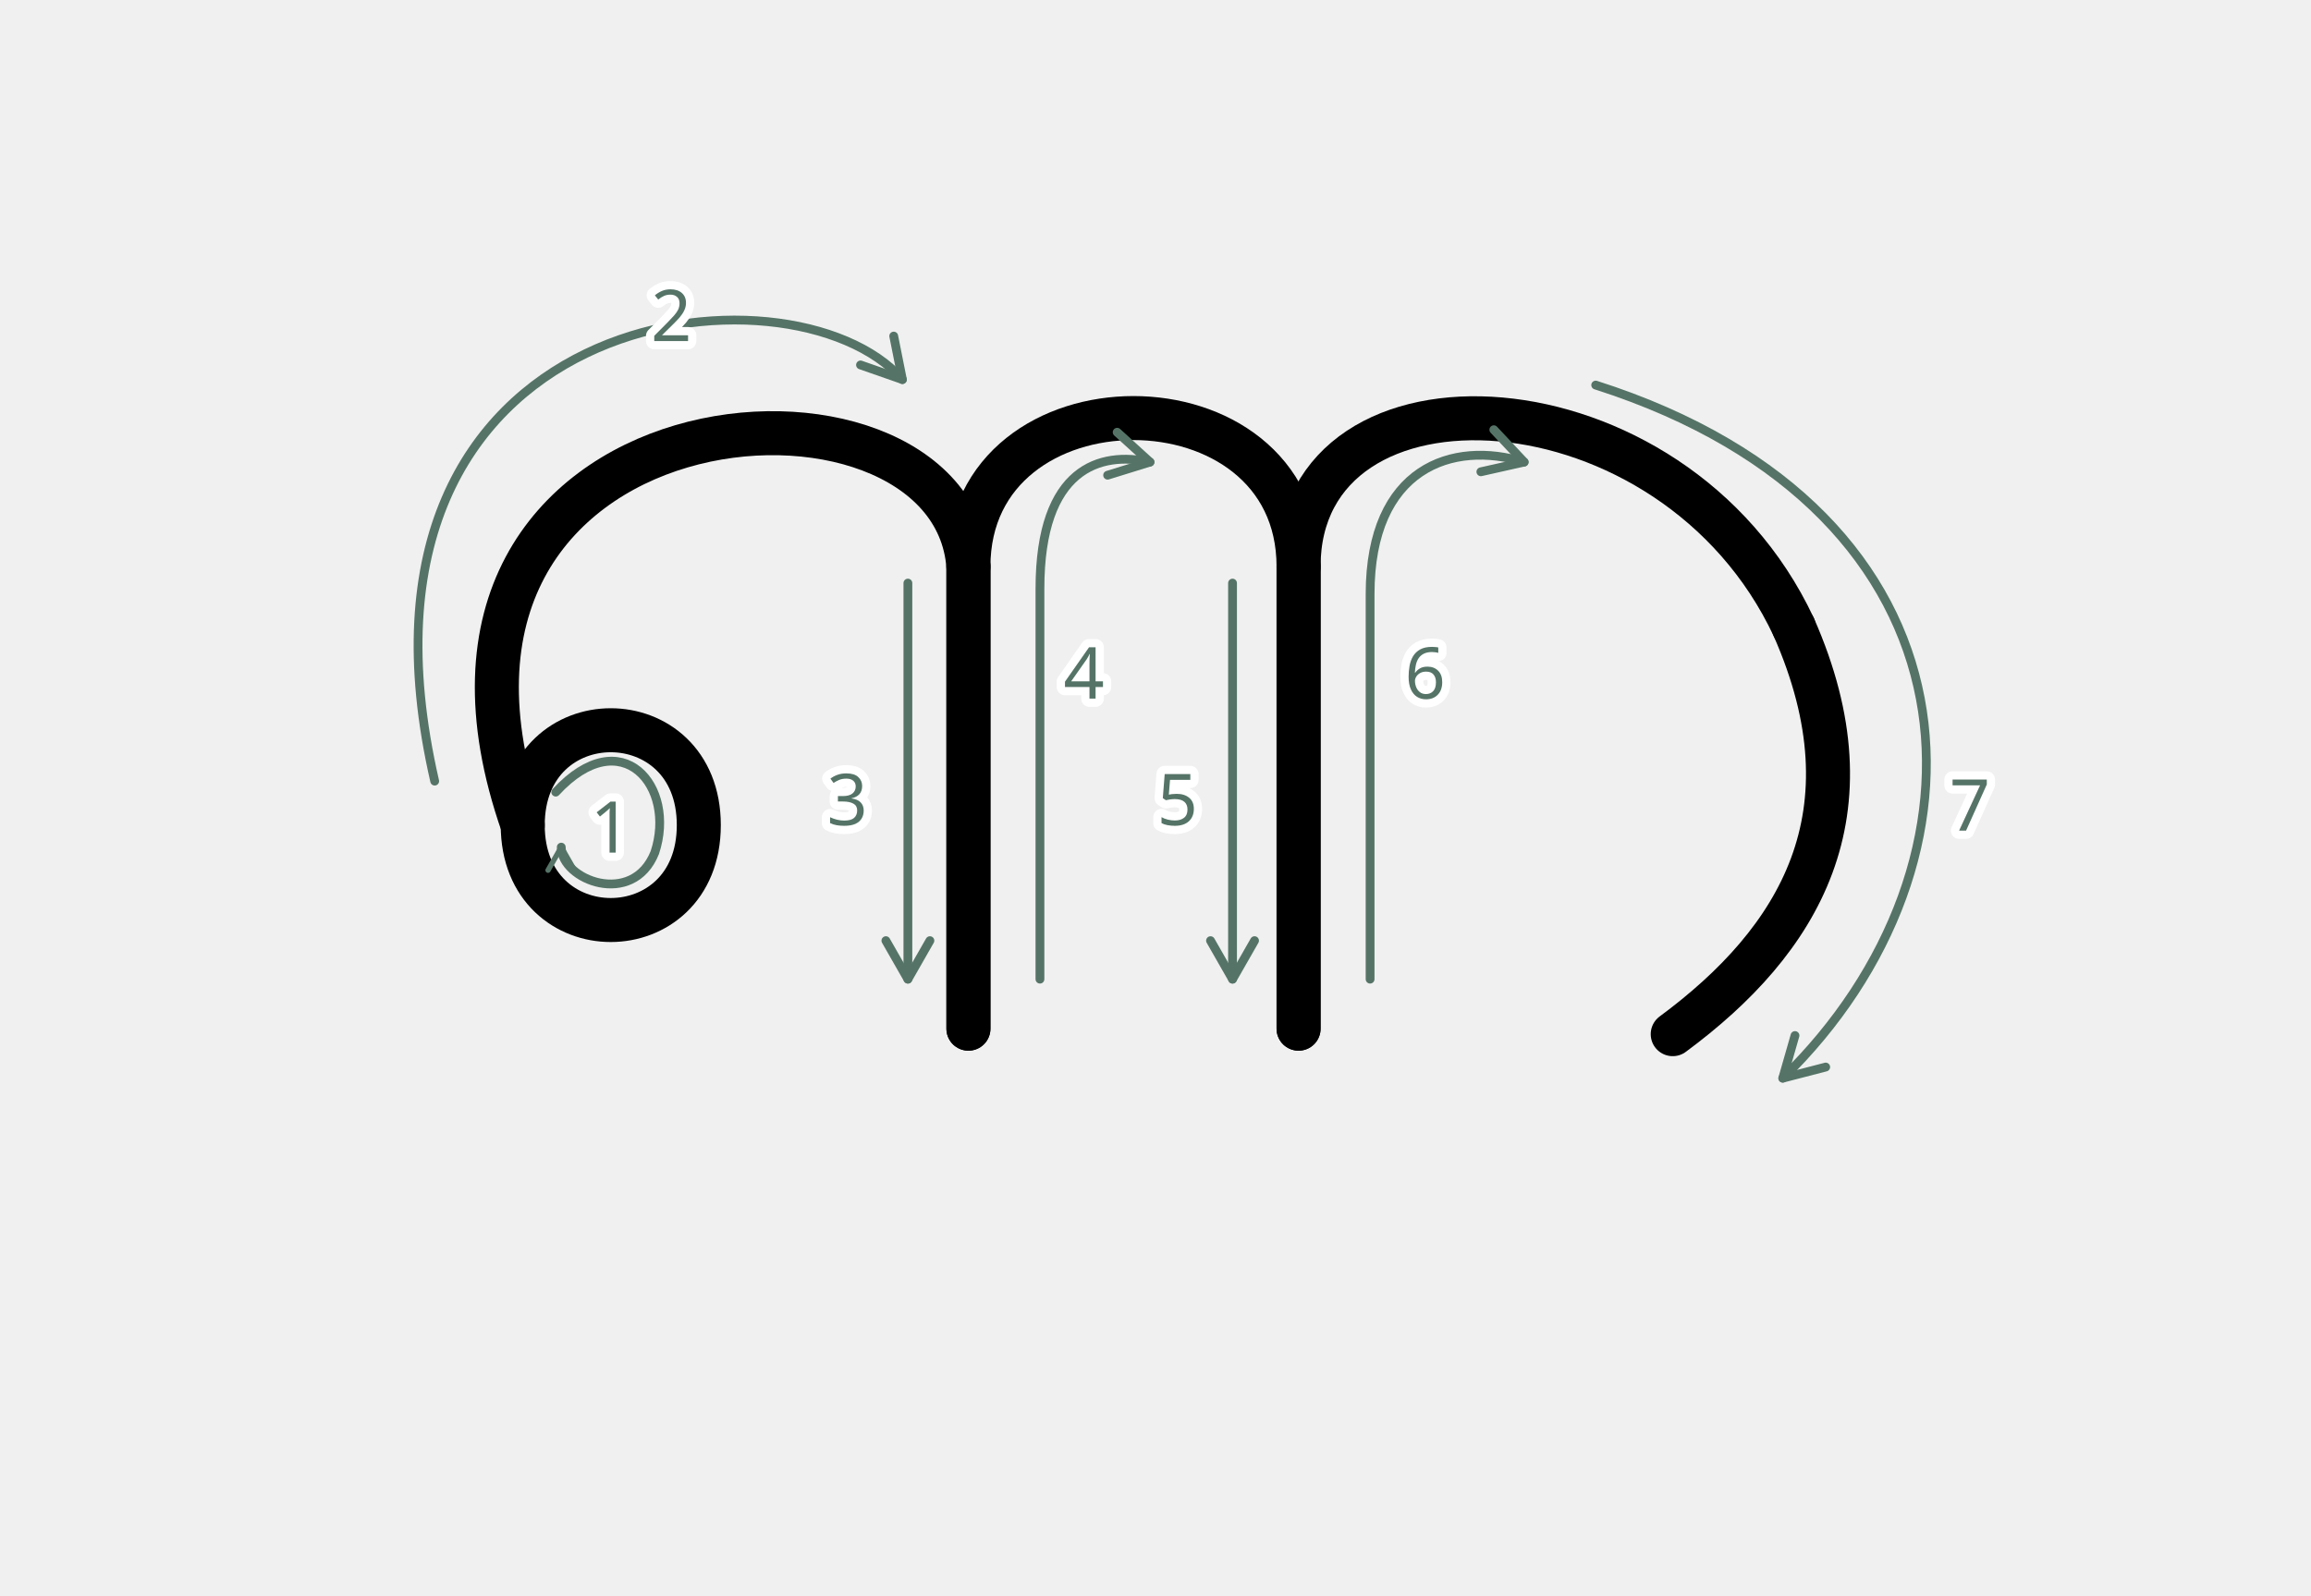
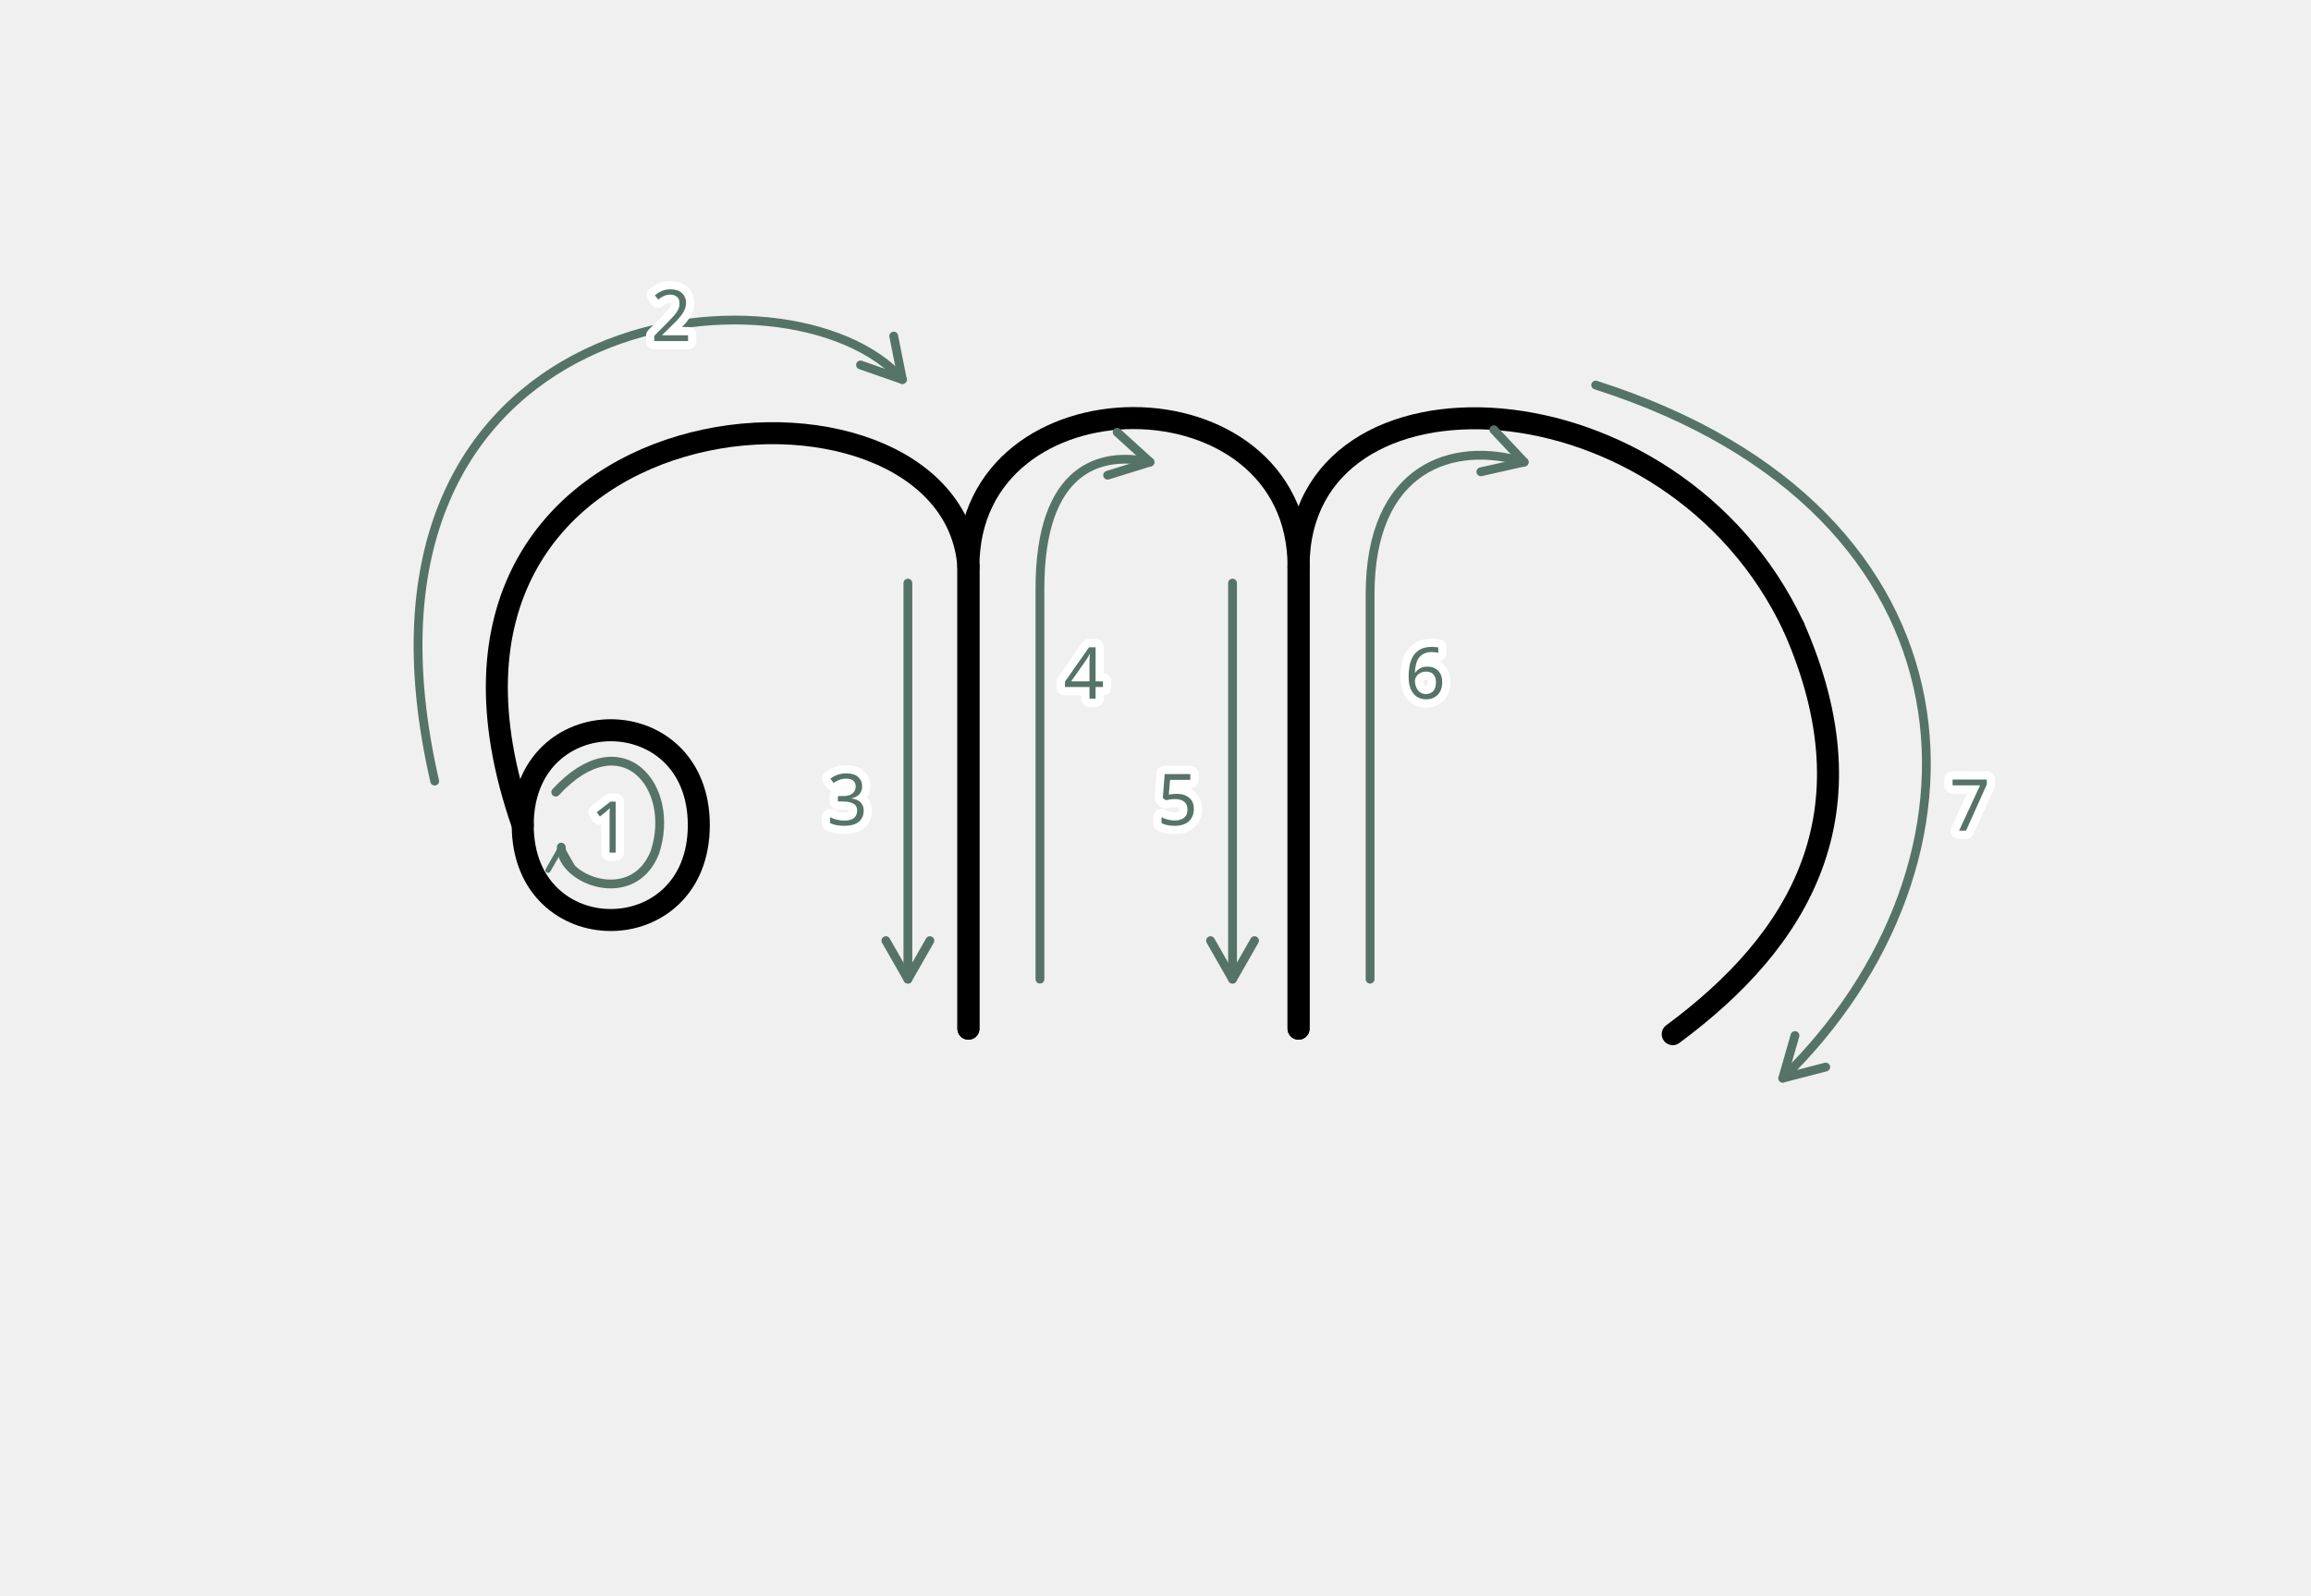
<svg xmlns="http://www.w3.org/2000/svg" viewBox="-55 -55 420 290" role="img" aria-labelledby="nna-title nna-description" data-source-page="37">
  <g data-symbol="nna">
-     <g class="writing-ink" fill="none" stroke="currentColor" stroke-width="8" stroke-linecap="round" stroke-linejoin="round" style="stroke-width:var(--writing-stroke-width,8)">
+     <g class="writing-ink" fill="none" stroke="currentColor" stroke-width="4" stroke-linecap="round" stroke-linejoin="round" style="stroke-width:var(--writing-stroke-width,4)">
      <path d="M40 95 C40 72 72 72 72 95 C72 118 40 118 40 95" data-part="loop" data-movement="1" />
      <path d="M40 95 C12 15 118 7 121 48" data-part="left arch" data-movement="2" />
      <path d="M121 48 V132" data-part="first stem" data-movement="3" />
      <path d="M121 132 V48 C121 12 181 12 181 48" data-part="middle arch" data-movement="4" />
      <path d="M181 48 V132" data-part="second stem" data-movement="5" />
      <path d="M181 132 V48 C181 9 249 12 271 59" data-part="right arch" data-movement="6" />
      <path d="M271 59 C286 93 272 116 249 133" data-part="right descent" data-movement="7" />
    </g>
    <g class="writing-guides" fill="none" stroke="#557467" stroke-width="1.6" stroke-linecap="round" stroke-linejoin="round" style="stroke:var(--writing-guide-ink,#557467)">
      <defs>
        <marker id="nna-arrow" markerUnits="userSpaceOnUse" viewBox="0 0 10 10" refX="8" refY="5" markerWidth="10" markerHeight="10" orient="auto">
          <path d="M1 1 L8 5 L1 9" fill="none" stroke="#557467" stroke-width="1.6" style="stroke:var(--writing-guide-ink,#557467)" />
        </marker>
        <marker id="nna-arrow-0" markerUnits="userSpaceOnUse" viewBox="0 0 10 10" refX="8" refY="5" markerWidth="6" markerHeight="6" orient="auto">
          <path d="M1 1 L8 5 L1 9" fill="none" stroke="#557467" stroke-width="1.6" style="stroke:var(--writing-guide-ink,#557467)" />
        </marker>
      </defs>
      <g data-movement="1">
        <path d="M46 89 C58 76 68 88 64 100 C60 110 47 105 47 99" marker-end="url(#nna-arrow-0)" />
      </g>
      <g data-movement="2">
        <path d="M24 87 C4 0 89 -9 109 14" marker-end="url(#nna-arrow)" />
      </g>
      <g data-movement="3">
        <path d="M110 51 V123" marker-end="url(#nna-arrow)" />
      </g>
      <g data-movement="4">
        <path d="M134 123 V52 C134 30 145 27 154 29" marker-end="url(#nna-arrow)" />
      </g>
      <g data-movement="5">
        <path d="M169 51 V123" marker-end="url(#nna-arrow)" />
      </g>
      <g data-movement="6">
        <path d="M194 123 V53 C194 30 209 25 222 29" marker-end="url(#nna-arrow)" />
      </g>
      <g data-movement="7">
        <path d="M235 15 C307 38 309 102 269 141" marker-end="url(#nna-arrow)" />
      </g>
    </g>
    <g class="writing-labels" font-family="sans-serif" font-size="13" text-anchor="middle" fill="#557467" style="fill:var(--writing-guide-ink,#557467)">
      <g data-movement="1">
        <text x="56" y="100" paint-order="stroke fill" stroke="#fff" stroke-width="3" stroke-linejoin="round" style="stroke:var(--writing-background,#fff)">1</text>
      </g>
      <g data-movement="2">
        <text x="67" y="7" paint-order="stroke fill" stroke="#fff" stroke-width="3" stroke-linejoin="round" style="stroke:var(--writing-background,#fff)">2</text>
      </g>
      <g data-movement="3">
        <text x="99" y="95" paint-order="stroke fill" stroke="#fff" stroke-width="3" stroke-linejoin="round" style="stroke:var(--writing-background,#fff)">3</text>
      </g>
      <g data-movement="4">
        <text x="142" y="72" paint-order="stroke fill" stroke="#fff" stroke-width="3" stroke-linejoin="round" style="stroke:var(--writing-background,#fff)">4</text>
      </g>
      <g data-movement="5">
        <text x="159" y="95" paint-order="stroke fill" stroke="#fff" stroke-width="3" stroke-linejoin="round" style="stroke:var(--writing-background,#fff)">5</text>
      </g>
      <g data-movement="6">
        <text x="204" y="72" paint-order="stroke fill" stroke="#fff" stroke-width="3" stroke-linejoin="round" style="stroke:var(--writing-background,#fff)">6</text>
      </g>
      <g data-movement="7">
        <text x="303" y="96" paint-order="stroke fill" stroke="#fff" stroke-width="3" stroke-linejoin="round" style="stroke:var(--writing-background,#fff)">7</text>
      </g>
    </g>
  </g>
</svg>
